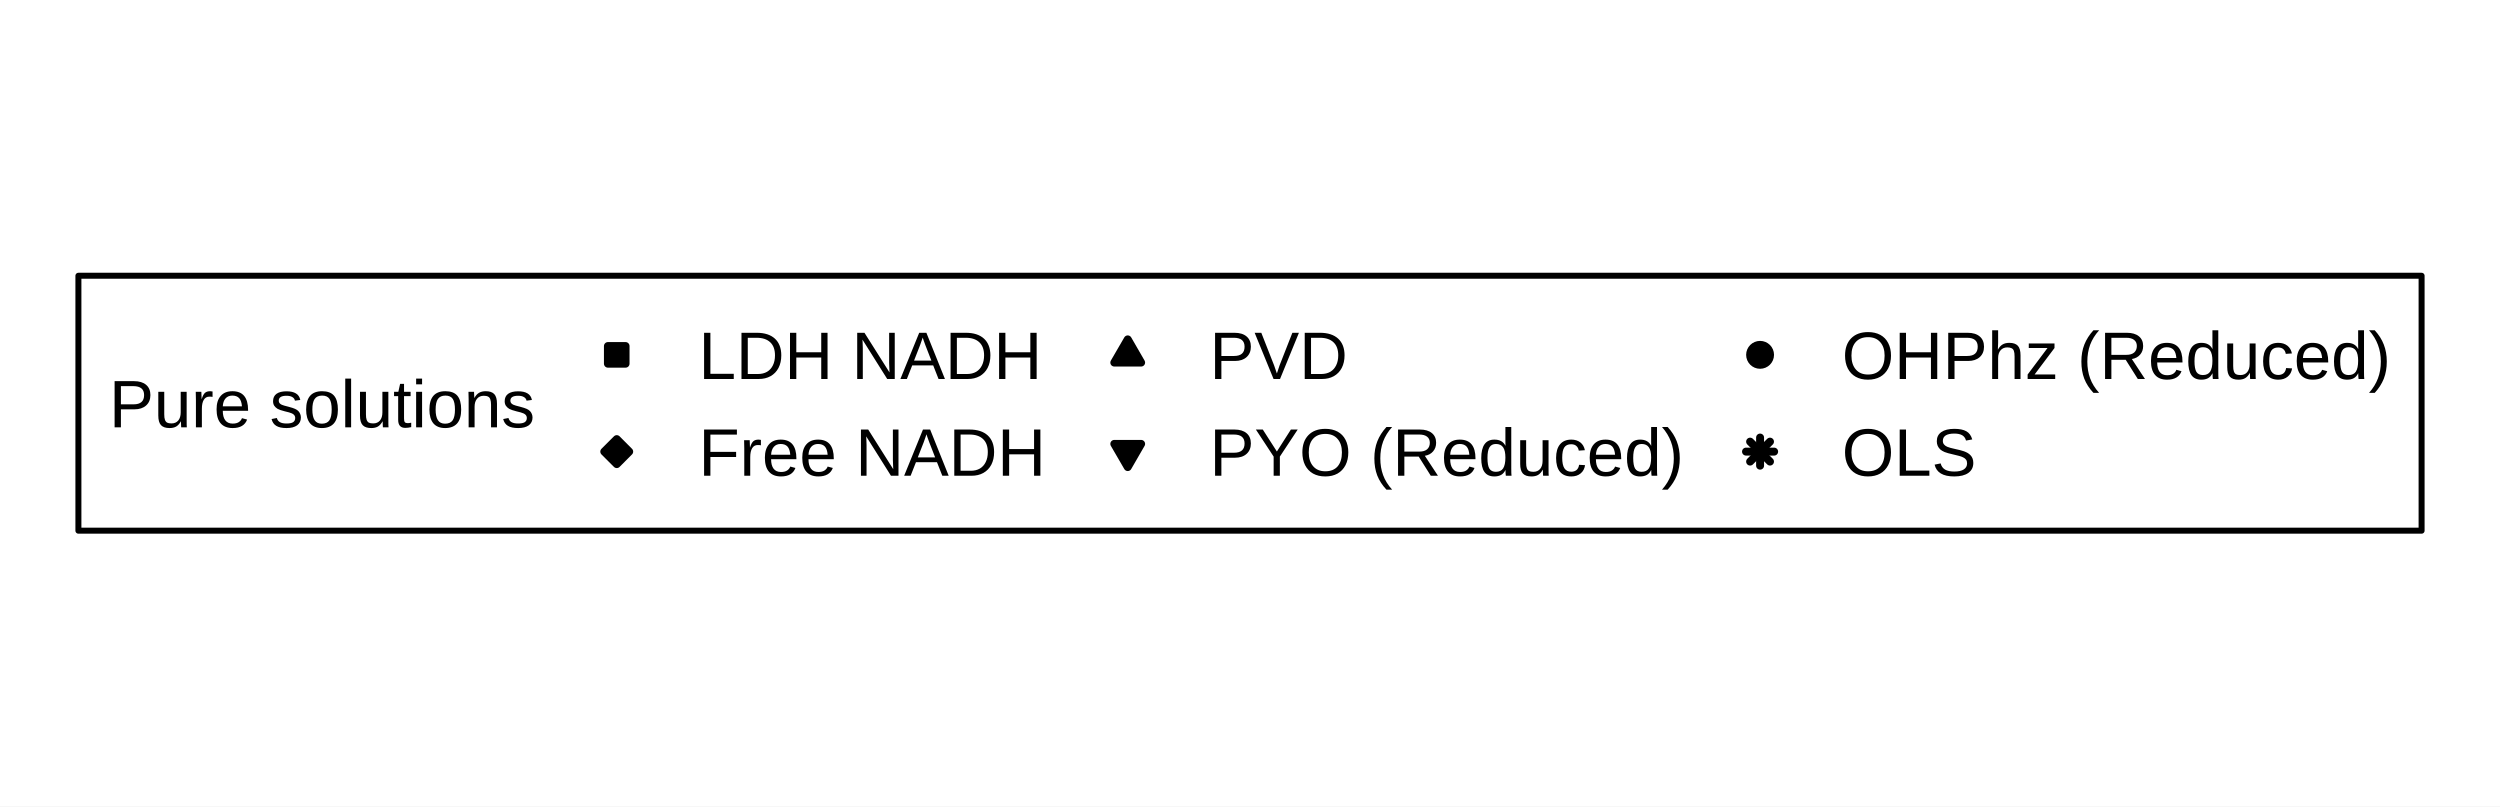
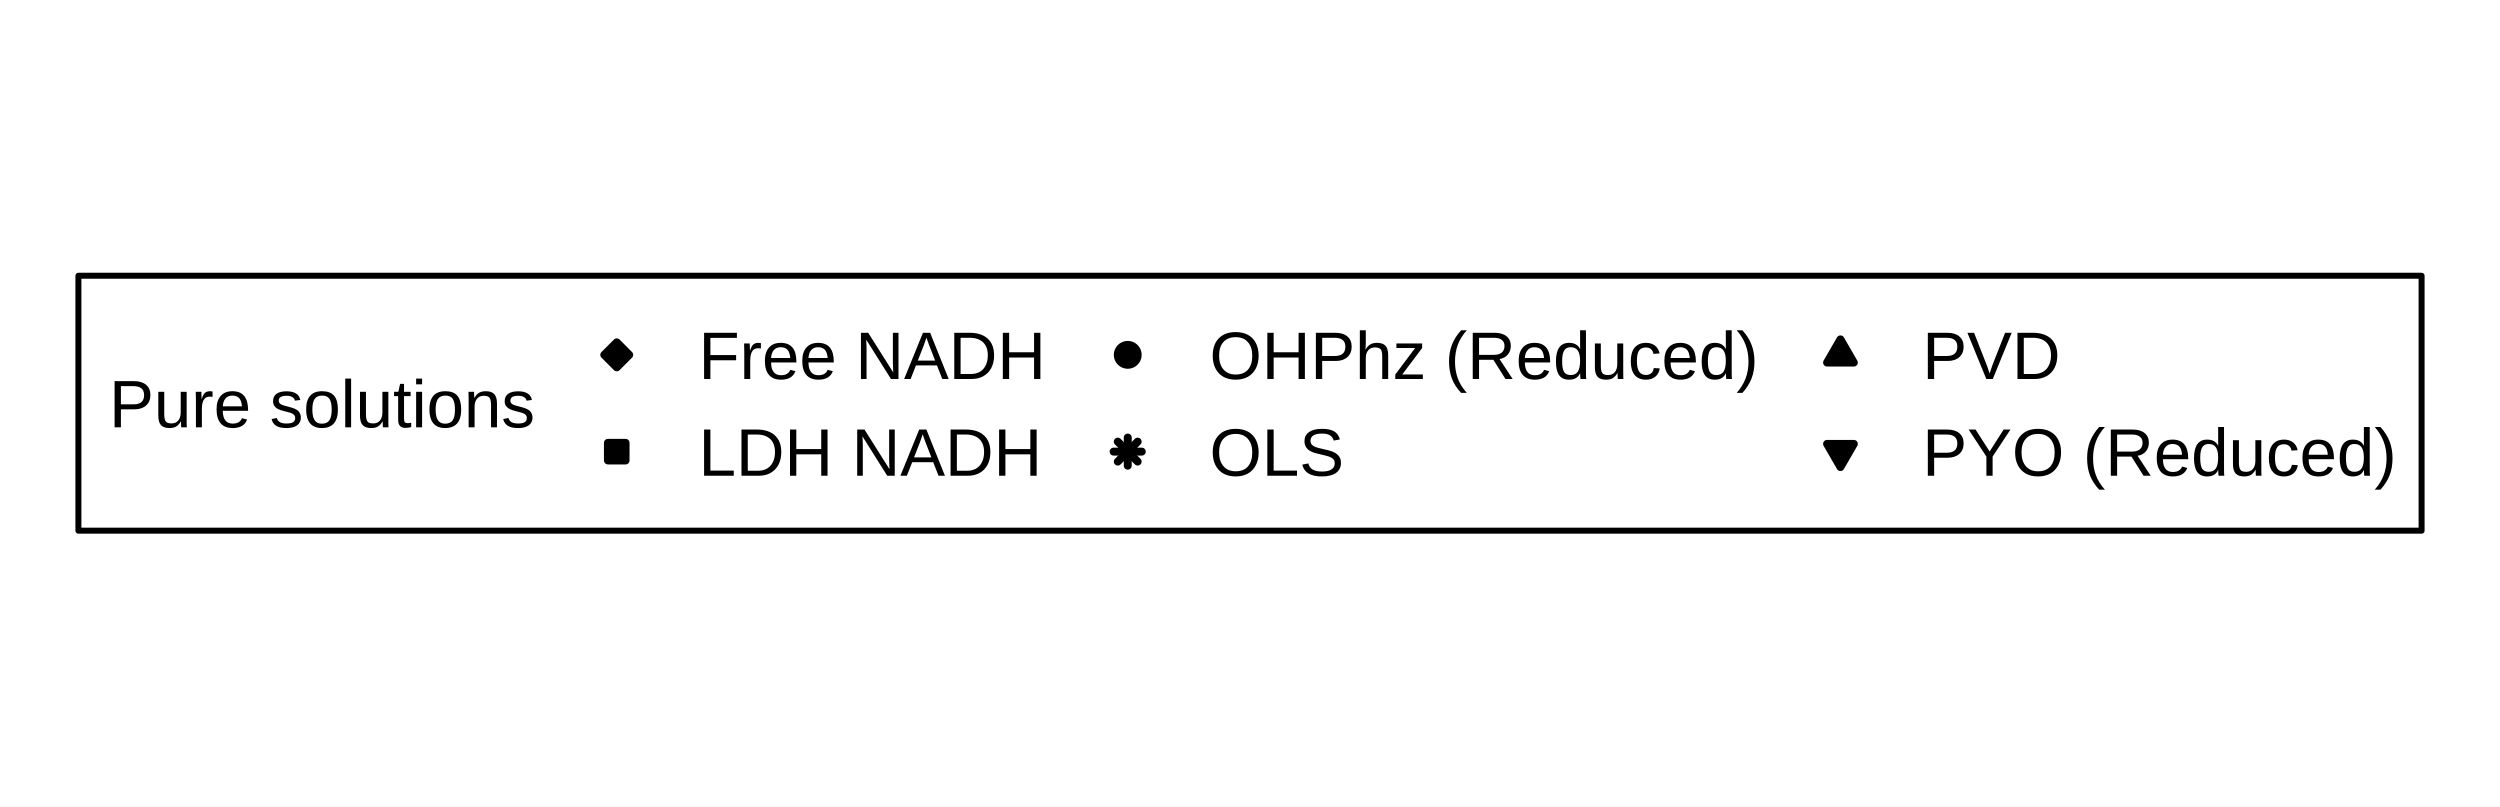
<svg xmlns="http://www.w3.org/2000/svg" class="svglite" width="446.40pt" height="144.00pt" viewBox="0 0 446.40 144.00">
  <defs>
    <style type="text/css">
    .svglite line, .svglite polyline, .svglite polygon, .svglite path, .svglite rect, .svglite circle {
      fill: none;
      stroke: #000000;
      stroke-linecap: round;
      stroke-linejoin: round;
      stroke-miterlimit: 10.00;
-     }
-     .svglite text {
-       white-space: pre;
    }
  </style>
  </defs>
  <rect width="100%" height="100%" style="stroke: none; fill: #FFFFFF;" />
  <defs>
    <clipPath id="cpMC4wMHw0NDYuNDB8MC4wMHwxNDQuMDA=">
      <rect x="0.00" y="0.00" width="446.40" height="144.00" />
    </clipPath>
  </defs>
  <g clip-path="url(#cpMC4wMHw0NDYuNDB8MC4wMHwxNDQuMDA=)">
    <rect x="14.00" y="49.24" width="418.40" height="45.52" style="stroke-width: 1.07; fill: #FFFFFF;" />
-     <text x="19.48" y="76.31" style="font-size: 12.00px; font-family: &quot;Arial&quot;;" textLength="76.04px" lengthAdjust="spacingAndGlyphs">Pure solutions</text>
+     <text x="19.48" y="76.31" style="font-size: 12.00px; font-family: Arial;" textLength="76.04px" lengthAdjust="spacingAndGlyphs">Pure solutions</text>
    <rect x="101.49" y="54.72" width="17.28" height="17.28" style="stroke-width: 1.07; stroke: #FFFFFF; fill: #FFFFFF;" />
-     <rect x="108.55" y="61.79" width="3.15" height="3.15" style="stroke-width: 1.42; fill: #000000;" />
+     <polygon points="110.13,65.59 112.35,63.36 110.13,61.13 107.90,63.36 " style="stroke-width: 1.42; fill: #000000;" />
    <rect x="101.49" y="72.00" width="17.28" height="17.28" style="stroke-width: 1.07; stroke: #FFFFFF; fill: #FFFFFF;" />
-     <polygon points="110.13,82.87 112.35,80.64 110.13,78.41 107.90,80.64 " style="stroke-width: 1.42; fill: #000000;" />
+     <rect x="108.55" y="79.07" width="3.15" height="3.15" style="stroke-width: 1.42; fill: #000000;" />
    <rect x="192.73" y="54.72" width="17.28" height="17.28" style="stroke-width: 1.07; stroke: #FFFFFF; fill: #FFFFFF;" />
-     <polygon points="201.37,60.60 203.76,64.74 198.97,64.74 " style="stroke-width: 1.42; fill: #000000;" />
+     <circle cx="201.37" cy="63.36" r="1.78" style="stroke-width: 1.42; fill: #000000;" />
    <rect x="192.73" y="72.00" width="17.28" height="17.28" style="stroke-width: 1.07; stroke: #FFFFFF; fill: #FFFFFF;" />
-     <polygon points="201.37,83.40 203.76,79.26 198.97,79.26 " style="stroke-width: 1.42; fill: #000000;" />
-     <rect x="305.64" y="54.72" width="17.28" height="17.28" style="stroke-width: 1.07; stroke: #FFFFFF; fill: #FFFFFF;" />
-     <circle cx="314.28" cy="63.36" r="1.78" style="stroke-width: 1.42; fill: #000000;" />
-     <rect x="305.64" y="72.00" width="17.28" height="17.28" style="stroke-width: 1.07; stroke: #FFFFFF; fill: #FFFFFF;" />
-     <line x1="312.50" y1="82.42" x2="316.05" y2="78.86" style="stroke-width: 1.42;" />
-     <line x1="312.50" y1="78.86" x2="316.05" y2="82.42" style="stroke-width: 1.42;" />
-     <line x1="311.77" y1="80.64" x2="316.79" y2="80.64" style="stroke-width: 1.42;" />
-     <line x1="314.28" y1="83.15" x2="314.28" y2="78.13" style="stroke-width: 1.42;" />
-     <text x="124.74" y="67.67" style="font-size: 12.00px; font-family: &quot;Arial&quot;;" textLength="61.36px" lengthAdjust="spacingAndGlyphs">LDH NADH</text>
-     <text x="124.74" y="84.95" style="font-size: 12.00px; font-family: &quot;Arial&quot;;" textLength="62.02px" lengthAdjust="spacingAndGlyphs">Free NADH</text>
-     <text x="215.98" y="67.67" style="font-size: 12.00px; font-family: &quot;Arial&quot;;" textLength="24.68px" lengthAdjust="spacingAndGlyphs">PVD</text>
-     <text x="215.98" y="84.95" style="font-size: 12.00px; font-family: &quot;Arial&quot;;" textLength="84.71px" lengthAdjust="spacingAndGlyphs">PYO (Reduced)</text>
-     <text x="328.89" y="67.67" style="font-size: 12.00px; font-family: &quot;Arial&quot;;" textLength="98.04px" lengthAdjust="spacingAndGlyphs">OHPhz (Reduced)</text>
-     <text x="328.89" y="84.95" style="font-size: 12.00px; font-family: &quot;Arial&quot;;" textLength="24.01px" lengthAdjust="spacingAndGlyphs">OLS</text>
+     <line x1="199.59" y1="82.42" x2="203.14" y2="78.86" style="stroke-width: 1.42;" />
+     <line x1="199.59" y1="78.86" x2="203.14" y2="82.42" style="stroke-width: 1.42;" />
+     <line x1="198.85" y1="80.64" x2="203.88" y2="80.64" style="stroke-width: 1.42;" />
+     <line x1="201.37" y1="83.15" x2="201.37" y2="78.13" style="stroke-width: 1.42;" />
+     <rect x="319.99" y="54.72" width="17.28" height="17.28" style="stroke-width: 1.07; stroke: #FFFFFF; fill: #FFFFFF;" />
+     <polygon points="328.63,60.60 331.02,64.74 326.24,64.74 " style="stroke-width: 1.42; fill: #000000;" />
+     <rect x="319.99" y="72.00" width="17.28" height="17.28" style="stroke-width: 1.07; stroke: #FFFFFF; fill: #FFFFFF;" />
+     <polygon points="328.63,83.40 331.02,79.26 326.24,79.26 " style="stroke-width: 1.42; fill: #000000;" />
+     <text x="124.74" y="67.67" style="font-size: 12.00px; font-family: Arial;" textLength="62.02px" lengthAdjust="spacingAndGlyphs">Free NADH</text>
+     <text x="124.74" y="84.95" style="font-size: 12.00px; font-family: Arial;" textLength="61.36px" lengthAdjust="spacingAndGlyphs">LDH NADH</text>
+     <text x="215.98" y="67.67" style="font-size: 12.00px; font-family: Arial;" textLength="98.04px" lengthAdjust="spacingAndGlyphs">OHPhz (Reduced)</text>
+     <text x="215.98" y="84.95" style="font-size: 12.00px; font-family: Arial;" textLength="24.01px" lengthAdjust="spacingAndGlyphs">OLS</text>
+     <text x="343.25" y="67.67" style="font-size: 12.00px; font-family: Arial;" textLength="24.68px" lengthAdjust="spacingAndGlyphs">PVD</text>
+     <text x="343.25" y="84.95" style="font-size: 12.00px; font-family: Arial;" textLength="84.71px" lengthAdjust="spacingAndGlyphs">PYO (Reduced)</text>
  </g>
</svg>
